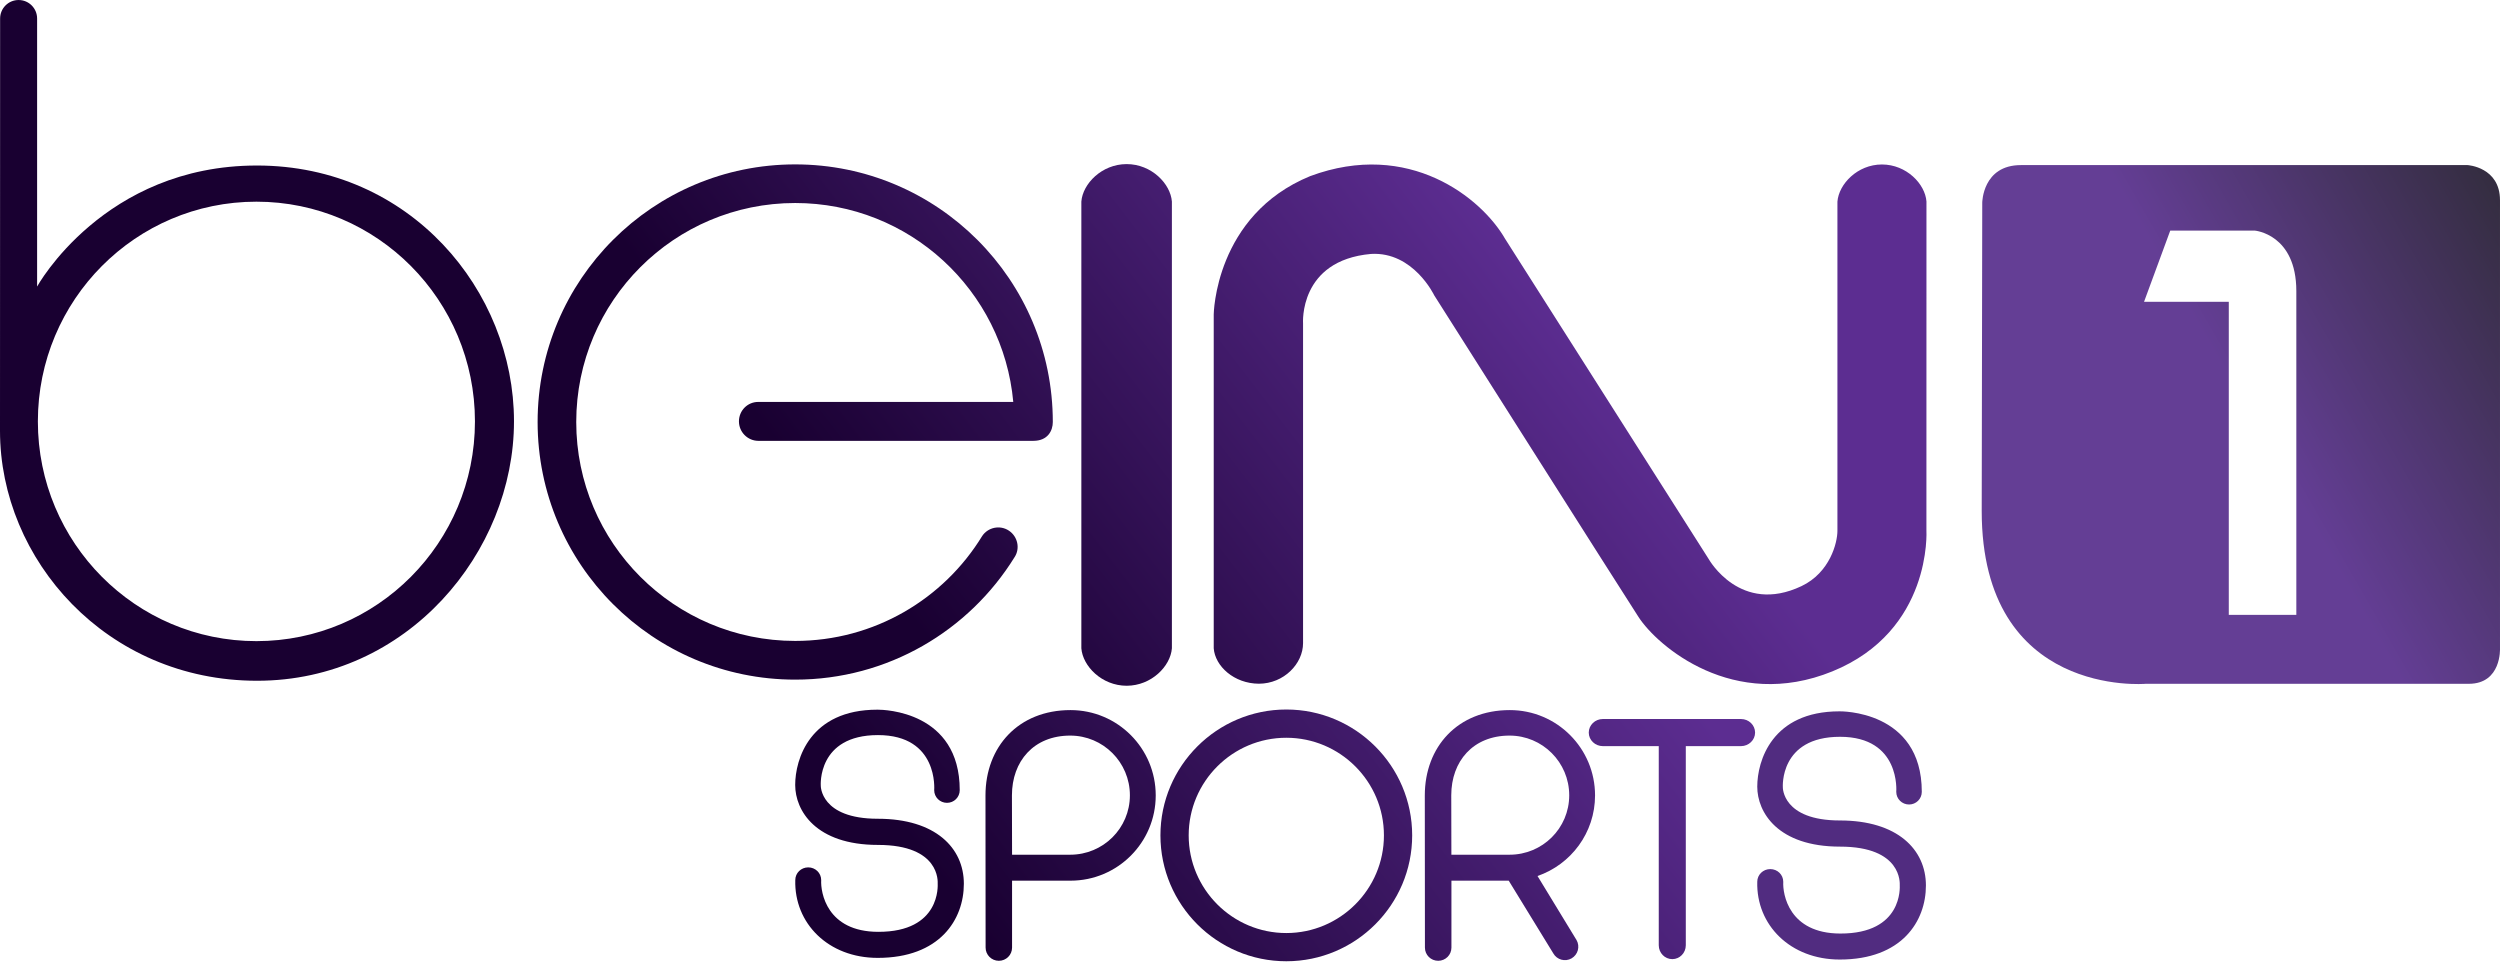
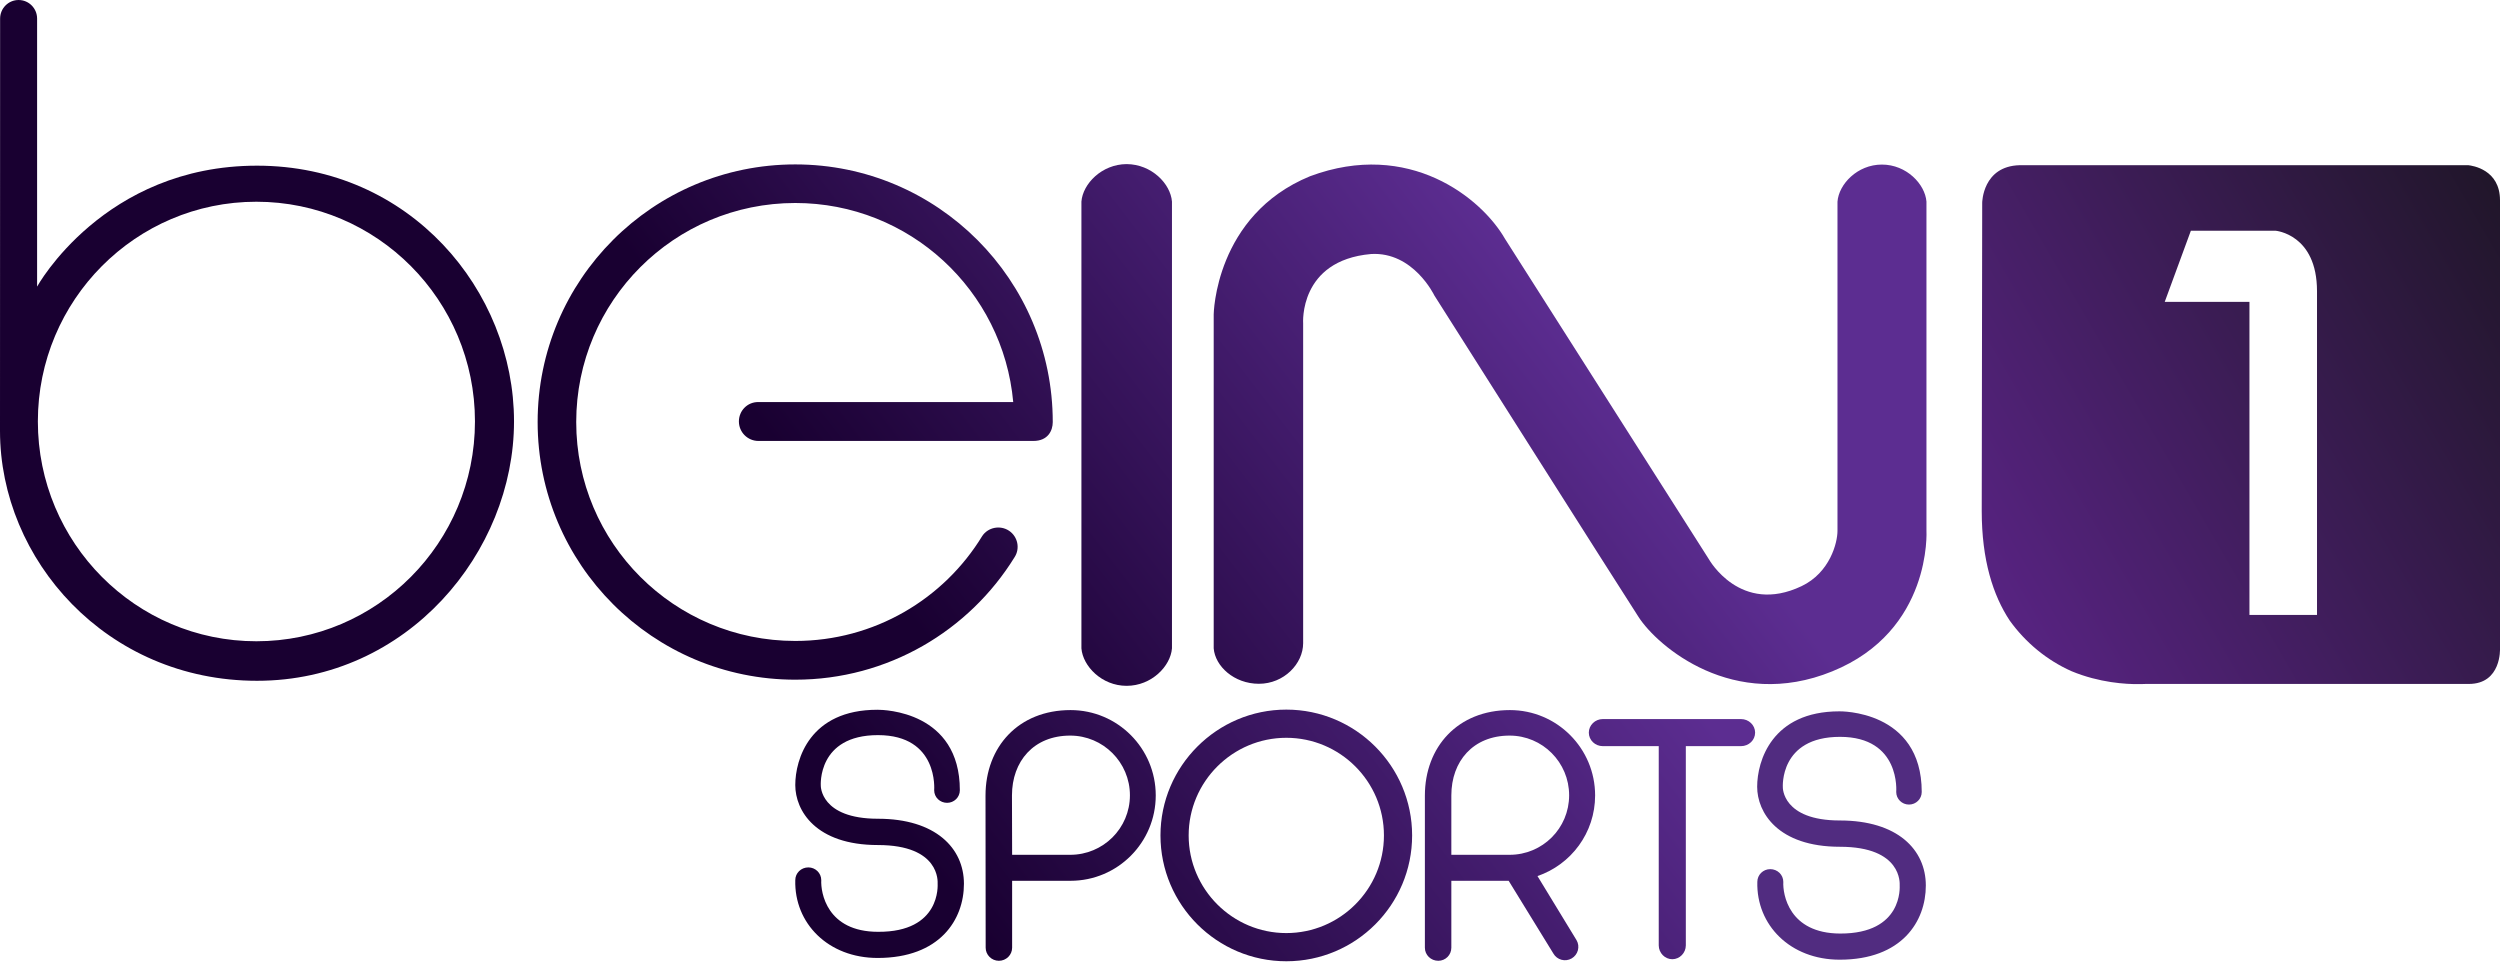
- <svg xmlns="http://www.w3.org/2000/svg" height="65.109mm" width="169.33mm" version="1.1" viewBox="0 0 600.012 230.7">
+ <svg xmlns="http://www.w3.org/2000/svg" height="230.7" width="600" version="1.1" viewBox="0 0 158.75 61.039">
  <defs>
-     <linearGradient id="k" gradientUnits="userSpaceOnUse" gradientTransform="matrix(135.23 -103.59 103.59 135.23 120.41 22.068)" x1="0" x2="1" y1="0" y2="0">
+     <linearGradient id="j" gradientUnits="userSpaceOnUse" gradientTransform="matrix(45.562 -26.307 26.307 45.562 222.8 174.43)" x1="0" x2="1" y1="0" y2="0">
+       <stop stop-color="#572381" offset="0" />
+       <stop stop-color="#111211" offset="1" />
+     </linearGradient>
+     <linearGradient id="i" gradientUnits="userSpaceOnUse" gradientTransform="matrix(35.781 -27.408 27.408 35.781 127.11 140.78)" x1="0" x2="1" y1="0" y2="0">
      <stop stop-color="#190031" offset="0" />
      <stop stop-color="#190031" offset=".006" />
      <stop stop-color="#5c2d91" offset="1" />
    </linearGradient>
-     <linearGradient id="l" gradientUnits="userSpaceOnUse" gradientTransform="matrix(135.23 -103.59 103.59 135.23 184.7 105.99)" x1="0" x2="1" y1="0" y2="0">
+     <linearGradient id="h" gradientUnits="userSpaceOnUse" gradientTransform="matrix(35.781 -27.408 27.408 35.781 144.11 162.99)" x1="0" x2="1" y1="0" y2="0">
      <stop stop-color="#190031" offset="0" />
      <stop stop-color="#190031" offset=".006" />
      <stop stop-color="#5c2d91" offset="1" />
    </linearGradient>
-     <linearGradient id="m" gradientUnits="userSpaceOnUse" gradientTransform="matrix(135.23 -103.59 103.59 135.23 214.45 144.84)" x1="0" x2="1" y1="0" y2="0">
+     <linearGradient id="g" gradientUnits="userSpaceOnUse" gradientTransform="matrix(35.781 -27.409 27.409 35.781 151.99 173.26)" x1="0" x2="1" y1="0" y2="0">
      <stop stop-color="#190031" offset="0" />
      <stop stop-color="#190031" offset=".006" />
      <stop stop-color="#5c2d91" offset="1" />
    </linearGradient>
-     <linearGradient id="n" gradientUnits="userSpaceOnUse" gradientTransform="matrix(135.23 -103.59 103.59 135.23 253.8 196.2)" x1="0" x2="1" y1="0" y2="0">
+     <linearGradient id="f" gradientUnits="userSpaceOnUse" gradientTransform="matrix(35.781 -27.408 27.408 35.781 162.4 186.85)" x1="0" x2="1" y1="0" y2="0">
      <stop stop-color="#190031" offset="0" />
      <stop stop-color="#190031" offset=".006" />
      <stop stop-color="#5c2d91" offset="1" />
    </linearGradient>
-     <linearGradient id="o" gradientUnits="userSpaceOnUse" gradientTransform="matrix(135.23 -103.59 103.59 135.23 227.08 214.3)" x1="0" x2="1" y1="0" y2="0">
+     <linearGradient id="e" gradientUnits="userSpaceOnUse" gradientTransform="matrix(35.781 -27.408 27.408 35.781 155.33 191.64)" x1="0" x2="1" y1="0" y2="0">
      <stop stop-color="#190031" offset="0" />
      <stop stop-color="#190031" offset=".006" />
      <stop stop-color="#5c2d91" offset="1" />
    </linearGradient>
-     <linearGradient id="p" gradientUnits="userSpaceOnUse" gradientTransform="matrix(135.23 -103.59 103.59 135.23 250.61 245.01)" x1="0" x2="1" y1="0" y2="0">
+     <linearGradient id="d" gradientUnits="userSpaceOnUse" gradientTransform="matrix(35.781 -27.408 27.408 35.781 161.56 199.77)" x1="0" x2="1" y1="0" y2="0">
      <stop stop-color="#190031" offset="0" />
      <stop stop-color="#190031" offset=".006" />
      <stop stop-color="#5c2d91" offset="1" />
    </linearGradient>
-     <linearGradient id="q" gradientUnits="userSpaceOnUse" gradientTransform="matrix(135.23 -103.59 103.59 135.23 282.19 286.24)" x1="0" x2="1" y1="0" y2="0">
+     <linearGradient id="c" gradientUnits="userSpaceOnUse" gradientTransform="matrix(35.781 -27.408 27.408 35.781 169.91 210.68)" x1="0" x2="1" y1="0" y2="0">
      <stop stop-color="#190031" offset="0" />
      <stop stop-color="#190031" offset=".006" />
      <stop stop-color="#5c2d91" offset="1" />
    </linearGradient>
-     <linearGradient id="r" gradientUnits="userSpaceOnUse" gradientTransform="matrix(135.23 -103.59 103.59 135.23 214.28 197.58)" x1="0" x2="1" y1="0" y2="0">
+     <linearGradient id="b" gradientUnits="userSpaceOnUse" gradientTransform="matrix(35.781 -27.408 27.408 35.781 151.95 187.22)" x1="0" x2="1" y1="0" y2="0">
      <stop stop-color="#190031" offset="0" />
      <stop stop-color="#190031" offset=".006" />
      <stop stop-color="#5c2d91" offset="1" />
    </linearGradient>
-     <linearGradient id="s" gradientUnits="userSpaceOnUse" gradientTransform="matrix(135.23 -103.59 103.59 135.23 271.66 272.49)" x1="0" x2="1" y1="0" y2="0">
+     <linearGradient id="a" gradientUnits="userSpaceOnUse" gradientTransform="matrix(35.781 -27.408 27.408 35.781 167.13 207.04)" x1="0" x2="1" y1="0" y2="0">
      <stop stop-color="#190031" offset="0" />
      <stop stop-color="#190031" offset=".006" />
      <stop stop-color="#5c2d91" offset="1" />
    </linearGradient>
-     <linearGradient id="t" gradientUnits="userSpaceOnUse" gradientTransform="matrix(133.11 -76.854 76.854 133.11 475.93 137.96)" x1="0" x2="1" y1="0" y2="0">
-       <stop stop-color="#643e95" offset="0" />
-       <stop stop-color="#643e95" offset=".485" />
-       <stop stop-color="#342d40" offset="1" />
-     </linearGradient>
  </defs>
-   <path d="m0.027 4.438s-0.027 68.041-0.027 98.952c0 30.92 25.555 59.99 61.687 59.99 36.141 0 61.673-30.93 61.673-62.26 0-31.331-24.892-61.401-61.693-61.401-36.798 0-52.761 29.05-52.761 29.05l0-64.331c0-2.45-1.986-4.44-4.441-4.44-2.452-0-4.438 1.99-4.438 4.44m9.061 96.702c0-29.131 23.478-52.741 52.459-52.741 28.961 0 52.443 23.61 52.443 52.741 0 29.12-23.482 52.73-52.443 52.73-28.981 0-52.459-23.61-52.459-52.73" fill="url(#k)" />
-   <path d="m129.03 101.28c0 34.14 27.68 61.83 61.82 61.83 22.24 0 41.72-11.75 52.63-29.36 1.41-2.11 0.78-4.98-1.33-6.39-2.12-1.42-5-0.84-6.42 1.28-9.23 15.1-25.88 25.18-44.88 25.18-29.02 0-52.55-23.52-52.55-52.54 0-29.031 23.53-52.561 52.55-52.561 27.41 0 49.91 20.97 52.34 47.741h-61.21c-2.58 0-4.63 2.09-4.63 4.66 0 2.58 2.1 4.68 4.67 4.68h65.98c3.48 0 4.68-2.45 4.68-4.52 0-34.151-27.68-61.831-61.83-61.831-34.14 0-61.82 27.68-61.82 61.831" fill="url(#l)" />
-   <path d="m270.4 39.379h0.02-0.02zc-5.99 0.01-10.54 4.73-10.87 8.99v107.22c0.33 4.27 4.88 8.98 10.87 8.99 5.99-0.01 10.53-4.72 10.86-8.99v-107.22c-0.33-4.261-4.87-8.981-10.86-8.991m-0.03 0h0.03-0.03zm0.03 125.2h0.02-0.02m-0.03 0h0.03-0.03" fill="url(#m)" />
-   <path d="m451.67 39.469h0.02-0.02zc-5.9 0.01-10.35 4.72-10.68 8.92v79.001c0 2.89-1.8 10.02-8.61 13.27-14.69 6.98-22.24-6.42-22.24-6.42l-48.91-76.931c-5.64-9.81-23.08-23.861-46.79-15.04-22.87 9.39-23.14 33.18-23.14 33.18v80.141c0.32 4.27 4.86 8.48 10.86 8.5 5.98-0.02 10.58-4.8 10.58-9.74v-76.721s-1.09-15.13 16.31-16.69c10.16-0.6 15.17 9.94 15.17 9.94s44.51 70.211 49.03 77.191c4.52 6.99 22.79 22.71 46.52 13.06 24.01-9.78 22.58-33.81 22.58-33.81l0.01-78.971c-0.32-4.2-4.79-8.87-10.69-8.88m-0.02 0h0.02-0.02zm-149.49 124.62h0.02-0.02zm-0.03 0h0.03-0.03z" fill="url(#n)" />
-   <path d="m236.52 190.91 0.03 36.52c0 1.75 1.43 3.16 3.18 3.16s3.17-1.41 3.17-3.16v-16.07h14.03c11.3 0 20.45-9.16 20.45-20.46 0-11.31-9.15-20.48-20.45-20.48-12.51 0-20.41 8.81-20.41 20.49m6.35-0.03c0-8.18 5.23-14.34 13.99-14.34 7.91 0 14.32 6.42 14.32 14.33s-6.41 14.26-14.32 14.26h-13.96l-0.03-14.25z" fill="url(#o)" />
-   <path d="m278.51 200.49c0 16.66 13.55 30.21 30.21 30.21s30.21-13.55 30.21-30.21c0-16.65-13.55-30.21-30.21-30.21s-30.21 13.56-30.21 30.21m6.78 0c0-12.92 10.51-23.43 23.43-23.43s23.43 10.51 23.43 23.43-10.51 23.44-23.43 23.44-23.43-10.52-23.43-23.44" fill="url(#p)" />
-   <path d="m384.7 172.56c-1.87 0-3.39 1.46-3.39 3.26 0 1.79 1.52 3.25 3.39 3.25h13.41v47.79c0 1.84 1.45 3.33 3.25 3.33 1.79 0 3.24-1.49 3.24-3.33v-47.79h13.24c1.87 0 3.39-1.46 3.39-3.25 0-1.8-1.52-3.26-3.39-3.26h-33.14z" fill="url(#q)" />
-   <path d="m210.58 170.32c-16.23 0-19.73 11.93-19.73 18.07s4.91 14.39 19.87 14.39 14.33 8.89 14.33 9.25c0 0.35 0.81 11.65-14.29 11.61-12.37-0.03-13.83-9.5-13.67-12.41 0-1.72-1.4-3.06-3.11-3.06s-3.11 1.34-3.11 3.06c-0.27 10.35 7.9 18.66 19.78 18.66 14.89 0 20.68-9.18 20.68-17.79 0-8.6-6.81-15.6-20.65-15.6-13.83 0-13.69-7.94-13.69-7.94s-0.88-12.14 13.73-12.14 13.49 13.22 13.49 13.22c0 1.69 1.38 3.04 3.07 3.04s3.06-1.35 3.06-3.04c0-18.94-18.19-19.32-19.67-19.32h-0.09" fill="url(#r)" />
-   <path d="m341.96 190.91 0.03 36.52c0 1.75 1.42 3.16 3.18 3.16s3.18-1.41 3.18-3.16v-16.07h13.75l10.7 17.45c0.88 1.55 2.84 2.08 4.38 1.2 1.54-0.89 2.08-2.85 1.2-4.39l-9.37-15.38c8.03-2.77 13.81-10.37 13.81-19.34 0-11.31-9.15-20.48-20.45-20.48-12.51 0-20.41 8.81-20.41 20.49m6.35-0.03c0-8.18 5.23-14.34 13.99-14.34 7.91 0 14.32 6.42 14.32 14.33s-6.41 14.26-14.32 14.26h-13.96l-0.03-14.25z" fill="url(#s)" />
-   <path d="m455.11 190.04s1.12-13.21-13.49-13.21c-14.6 0-13.73 12.14-13.73 12.14s-0.14 7.94 13.69 7.94c13.84 0 20.65 6.99 20.65 15.6s-5.79 17.78-20.68 17.78c-11.88 0-20.07-8.3-19.8-18.66 0-1.71 1.41-3.05 3.12-3.05 1.72 0 3.12 1.34 3.12 3.05-0.16 2.92 1.3 12.39 13.67 12.42 15.1 0.04 14.29-11.26 14.29-11.62 0-0.35 0.63-9.24-14.33-9.24s-19.87-8.25-19.87-14.39c0-6.15 3.49-18.08 19.73-18.08 0 0 19.76-0.41 19.76 19.32 0 1.69-1.37 3.04-3.06 3.04s-3.07-1.35-3.07-3.04" fill="#512c80" />
-   <path fill="url(#t)" d="m485.03 39.618c-9.22 0-9.28 9.01-9.28 9.01l-0.13 73.992c0 44.94 39.36 41.49 39.36 41.49h77.54c7.87 0 7.49-8.46 7.49-8.46v-107.59c0-7.982-7.78-8.442-7.78-8.442h-107.2zm35.84 15.721h20.28s9.98 0.82 9.98 14.521v77.71h-16.21v-75.14h-20.34l6.29-17.091z" />
+   <g transform="translate(-95.25 -134.94)">
+     <g stroke-width=".288">
+       <path fill="url(#i)" d="m95.257 136.12s-0.007 18-0.007 26.18 6.76 15.87 16.32 15.87 16.32-8.18 16.32-16.47-6.59-16.24-16.32-16.24c-9.74 0-13.964 7.68-13.964 7.68v-17.02c0-0.65-0.525-1.18-1.175-1.18-0.649 0-1.174 0.53-1.174 1.18m2.397 25.58c0-7.7 6.216-13.95 13.876-13.95s13.88 6.25 13.88 13.95c0 7.71-6.22 13.96-13.88 13.96s-13.876-6.25-13.876-13.96" />
+       <path fill="url(#h)" d="m129.39 161.74c0 9.03 7.32 16.36 16.36 16.36 5.88 0 11.04-3.11 13.92-7.77 0.37-0.56 0.21-1.32-0.35-1.69s-1.33-0.22-1.7 0.34c-2.44 4-6.85 6.66-11.87 6.66-7.69 0-13.91-6.22-13.91-13.9s6.22-13.91 13.91-13.91c7.25 0 13.2 5.55 13.84 12.64h-16.2c-0.68 0-1.22 0.55-1.22 1.23s0.55 1.24 1.24 1.24h17.46c0.92 0 1.23-0.65 1.23-1.2 0-9.03-7.32-16.36-16.35-16.36-9.04 0-16.36 7.33-16.36 16.36" />
+       <path fill="url(#g)" d="m166.79 145.36h0.01zc-1.58 0.01-2.78 1.25-2.87 2.38v28.37c0.09 1.13 1.29 2.38 2.87 2.38 1.59 0 2.79-1.25 2.88-2.38v-28.37c-0.09-1.13-1.29-2.37-2.88-2.38zm0 33.13h0.01-0.01" />
+       <path fill="url(#f)" d="m214.75 145.39h0.01zc-1.56 0-2.74 1.25-2.82 2.36v20.9c0 0.76-0.48 2.65-2.28 3.51-3.89 1.85-5.88-1.7-5.88-1.7l-12.95-20.35c-1.49-2.6-6.1-6.32-12.38-3.98-6.04 2.48-6.12 8.77-6.12 8.77v21.21c0.09 1.13 1.29 2.25 2.87 2.25 1.59 0 2.81-1.27 2.81-2.58v-20.3s-0.29-4 4.31-4.41c2.69-0.16 4.02 2.63 4.02 2.63s11.77 18.57 12.97 20.42c1.19 1.85 6.02 6.01 12.3 3.45 6.35-2.58 5.98-8.94 5.98-8.94v-20.89c-0.09-1.11-1.27-2.35-2.83-2.35zm-39.56 32.97h0.01z" />
+       <path fill="url(#e)" d="m157.83 185.46 0.01 9.66c0 0.46 0.38 0.83 0.84 0.83s0.84-0.37 0.84-0.83v-4.25h3.71c2.99 0 5.41-2.43 5.41-5.42s-2.42-5.42-5.41-5.42c-3.31 0-5.4 2.34-5.4 5.43m1.68-0.01c0-2.17 1.38-3.8 3.7-3.8 2.09 0 3.79 1.7 3.79 3.79 0 2.1-1.7 3.78-3.79 3.78h-3.69z" />
+       <path fill="url(#d)" d="m168.94 187.99c0 4.41 3.59 7.99 7.99 7.99 4.41 0 7.99-3.58 7.99-7.99 0-4.4-3.58-7.99-7.99-7.99-4.4 0-7.99 3.59-7.99 7.99m1.79 0c0-3.42 2.79-6.2 6.2-6.2 3.42 0 6.2 2.78 6.2 6.2s-2.78 6.2-6.2 6.2c-3.41 0-6.2-2.78-6.2-6.2" />
+       <path fill="url(#c)" d="m197.03 180.6c-0.49 0-0.89 0.39-0.89 0.86 0 0.48 0.4 0.86 0.89 0.86h3.55v12.65c0 0.48 0.39 0.88 0.86 0.88s0.86-0.4 0.86-0.88v-12.65h3.5c0.5 0 0.9-0.38 0.9-0.86 0-0.47-0.4-0.86-0.9-0.86z" />
+       <path fill="url(#b)" d="m150.96 180.01c-4.29 0-5.21 3.15-5.21 4.78 0 1.62 1.29 3.81 5.25 3.81s3.79 2.35 3.79 2.44 0.22 3.09-3.78 3.07c-3.27 0-3.65-2.51-3.61-3.28 0-0.45-0.37-0.81-0.82-0.81-0.46 0-0.83 0.36-0.83 0.81-0.07 2.74 2.09 4.94 5.23 4.94 3.95 0 5.48-2.43 5.48-4.71 0-2.27-1.81-4.13-5.46-4.13-3.67 0-3.63-2.1-3.63-2.1s-0.23-3.21 3.63-3.21c3.87 0 3.57 3.5 3.57 3.5 0 0.45 0.37 0.8 0.82 0.8 0.44 0 0.81-0.35 0.81-0.8 0-5.01-4.82-5.11-5.21-5.11h-0.03" />
+       <path fill="url(#a)" d="m185.73 185.46v9.66c0 0.46 0.38 0.83 0.85 0.83 0.46 0 0.83-0.37 0.83-0.83v-4.25h3.64l2.84 4.62c0.23 0.4 0.75 0.55 1.16 0.31 0.4-0.23 0.55-0.75 0.31-1.16l-2.48-4.07c2.13-0.73 3.66-2.74 3.66-5.12 0-2.99-2.42-5.42-5.41-5.42-3.31 0-5.4 2.34-5.4 5.43m1.68-0.01c0-2.17 1.38-3.8 3.7-3.8 2.09 0 3.78 1.7 3.78 3.79 0 2.1-1.69 3.78-3.78 3.78h-3.7z" />
+       <path fill="#512c80" d="m215.66 185.23s0.3-3.5-3.57-3.5c-3.86 0-3.63 3.21-3.63 3.21s-0.04 2.1 3.62 2.1 5.46 1.85 5.46 4.13-1.52 4.71-5.47 4.71c-3.14 0-5.3-2.2-5.23-4.94 0-0.45 0.37-0.81 0.82-0.81 0.46 0 0.83 0.36 0.83 0.81-0.04 0.77 0.34 3.27 3.61 3.28 4 0.01 3.78-2.97 3.78-3.07 0-0.09 0.17-2.44-3.79-2.44s-5.26-2.19-5.26-3.81c0-1.63 0.93-4.79 5.22-4.79 0 0 5.23-0.11 5.23 5.12 0 0.44-0.36 0.8-0.81 0.8s-0.81-0.36-0.81-0.8" />
+     </g>
+     <path stroke-width=".288" fill="url(#j)" d="m223.5 145.43c-2.36 0.06-2.38 2.38-2.38 2.38l-0.03 19.58c0 3.12 0.72 5.36 1.78 6.96 1 1.39 2.35 2.51 3.92 3.21 1.78 0.74 3.48 0.83 4.26 0.82 0.29 0 0.45-0.01 0.45-0.01h20.52c2.08 0 1.98-2.24 1.98-2.24v-28.47c0-1.96-1.76-2.2-2.01-2.23h-0.2zm10.87 4.16h5.37s2.64 0.21 2.64 3.84v20.56h-4.29v-19.88h-5.38z" />
+   </g>
</svg>
